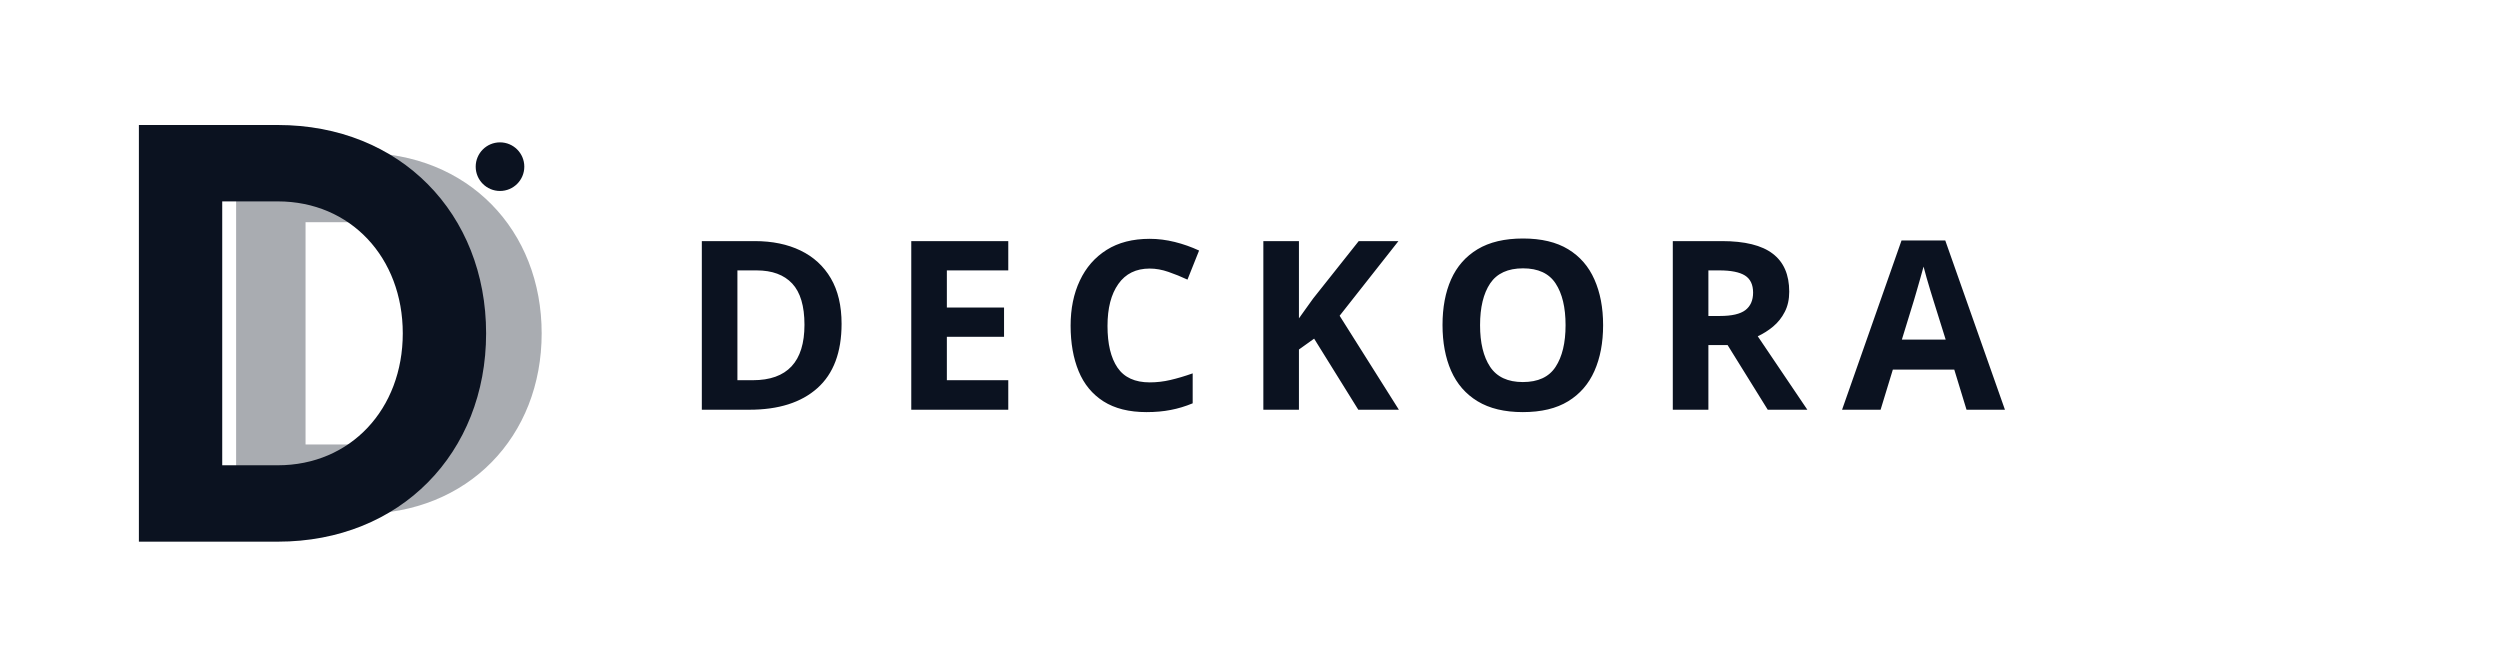
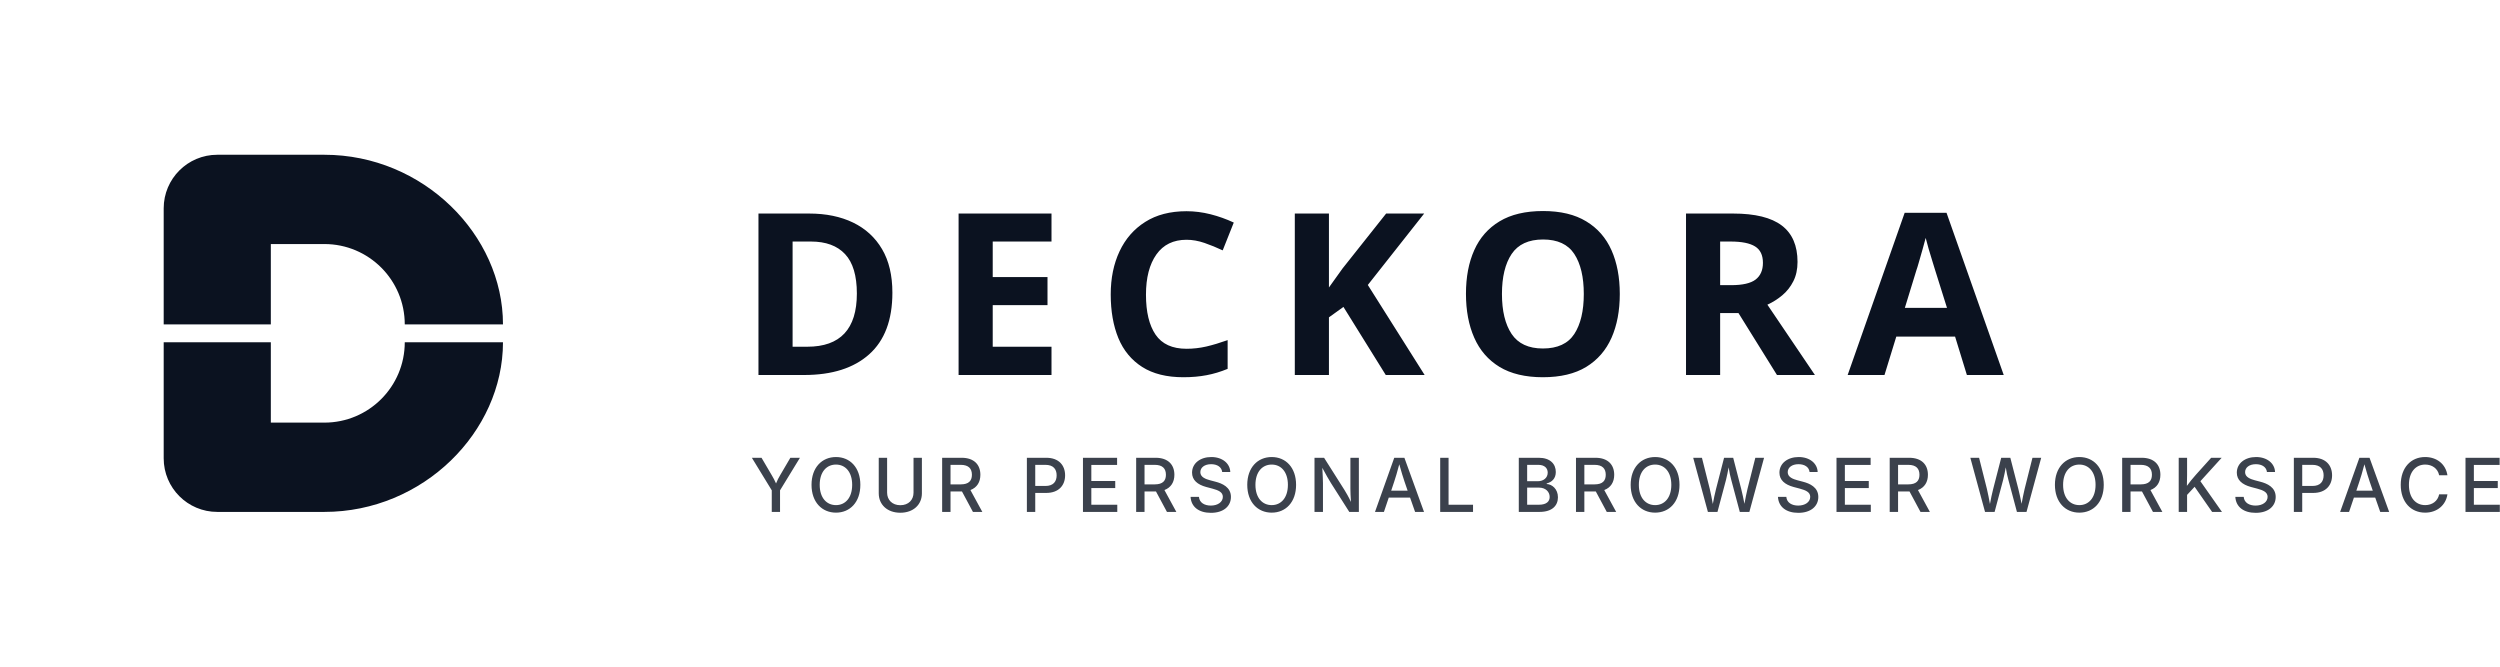
- <svg xmlns="http://www.w3.org/2000/svg" viewBox="0 0 360 96" fill="none" role="img" aria-label="DECKORA monochrome dark logo">
-   <path fill-rule="evenodd" clip-rule="evenodd" d="M34 22H52C67.464 22 78 33.193 78 48C78 62.807 67.464 74 52 74H34V22ZM44 32V64H52C61.389 64 68 57.2 68 48C68 38.8 61.389 32 52 32H44Z" fill="#0B1220" fill-opacity="0.35" />
-   <path fill-rule="evenodd" clip-rule="evenodd" d="M20 18H40C57.673 18 70 30.8 70 48C70 65.2 57.673 78 40 78H20V18ZM32 29V67H40C50.493 67 58 58.9 58 48C58 37.1 50.493 29 40 29H32Z" fill="#0B1220" />
-   <circle cx="72" cy="24" r="3.5" fill="#0B1220" />
-   <text x="98" y="59" fill="#0B1220" font-family="'Manrope Variable', 'Manrope', 'Inter Variable', system-ui, sans-serif" font-size="34" font-weight="800" letter-spacing="5">
+ <svg xmlns="http://www.w3.org/2000/svg" viewBox="0 0 420 112" fill="none" role="img" aria-label="DECKORA monochrome dark logo">
+   <g transform="translate(8, 8)">
+     <svg width="96" height="96" viewBox="0 0 128 128">
+       <path d="M26 36C26 29.373 31.373 24 38 24H62C84.091 24 102 41.909 102 62H80C80 52.059 71.941 44 62 44H50V62H26V36Z" fill="#0B1220" />
+       <path d="M26 66H50V84H62C71.941 84 80 75.941 80 66H102C102 86.091 84.091 104 62 104H38C31.373 104 26 98.627 26 92V66Z" fill="#0B1220" />
+     </svg>
+   </g>
+   <text x="124" y="63" fill="#0B1220" font-family="'Manrope Variable', 'Manrope', 'Inter Variable', system-ui, sans-serif" font-size="38" font-weight="800" letter-spacing="5.5">
    DECKORA
  </text>
+   <text x="126" y="86" fill="#0B1220" fill-opacity="0.8" font-family="'Inter Variable', 'Inter', system-ui, sans-serif" font-size="12.5" font-weight="500" letter-spacing="1.4">
+     YOUR PERSONAL BROWSER WORKSPACE
+   </text>
</svg>
